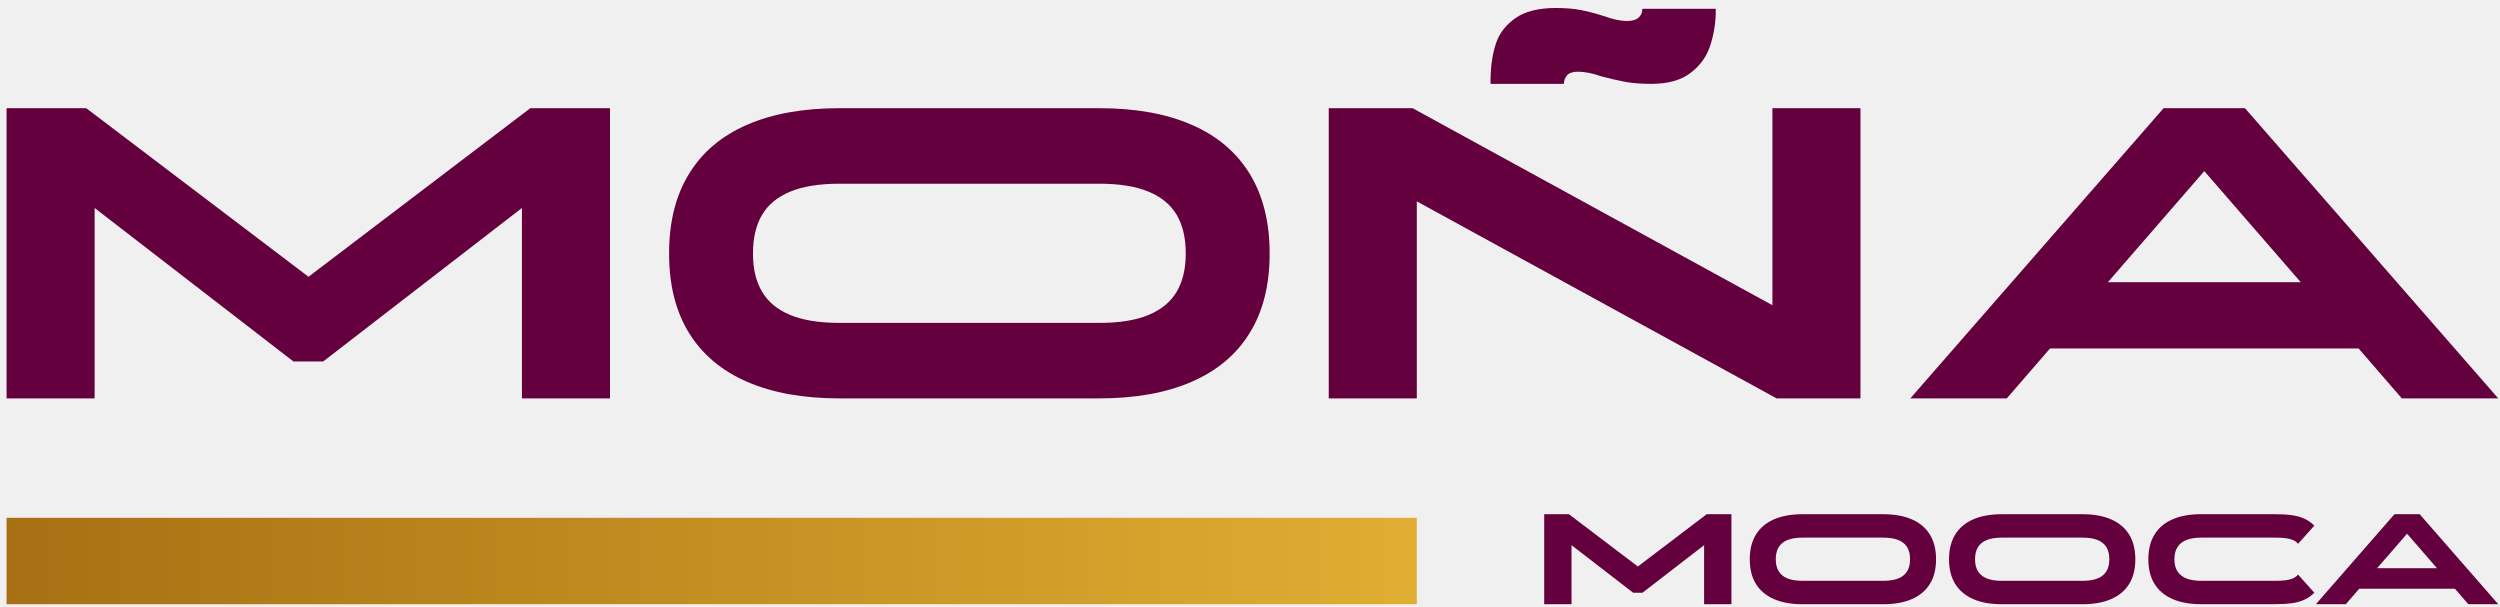
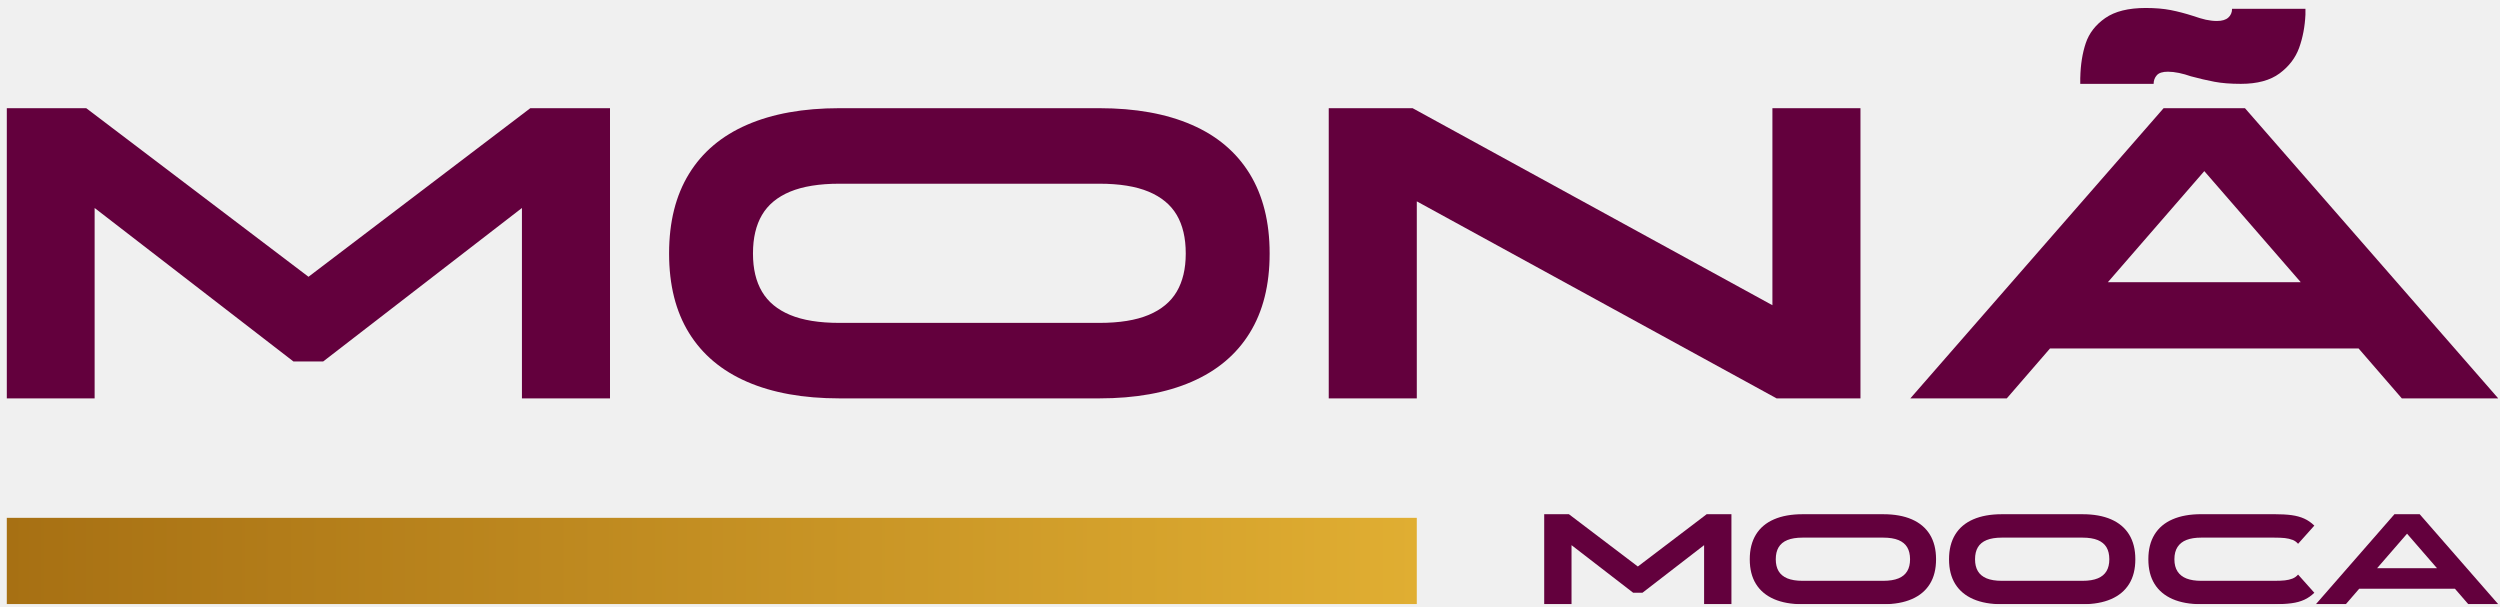
<svg xmlns="http://www.w3.org/2000/svg" width="301" height="73" viewBox="0 0 301 73" fill="none">
-   <g clip-path="url(#clip0_161_183)">
-     <path d="M63.849 13.026H73.444V47.965H62.841V25.042L38.911 43.52H35.328L11.393 25.042V47.965H0.791V13.026H10.382L37.142 33.324L63.849 13.026Z" fill="#63003D" />
-     <path d="M143.47 15.021C146.535 16.35 148.863 18.319 150.464 20.928C152.061 23.537 152.864 26.727 152.864 30.493V30.544C152.864 34.315 152.066 37.496 150.464 40.088C148.867 42.68 146.535 44.641 143.47 45.97C140.406 47.3 136.706 47.965 132.362 47.965H101.061C96.717 47.965 93.017 47.3 89.953 45.97C86.888 44.641 84.559 42.68 82.958 40.088C81.357 37.496 80.559 34.315 80.559 30.544V30.493C80.559 26.722 81.357 23.532 82.958 20.928C84.555 18.319 86.888 16.35 89.953 15.021C93.017 13.691 96.717 13.026 101.061 13.026H132.362C136.706 13.026 140.406 13.691 143.47 15.021ZM138.294 37.918C139.824 37.279 140.953 36.346 141.677 35.117C142.4 33.888 142.764 32.366 142.764 30.548V30.498C142.764 28.645 142.4 27.107 141.677 25.878C140.953 24.649 139.824 23.716 138.294 23.077C136.764 22.437 134.787 22.119 132.362 22.119H101.061C98.636 22.119 96.659 22.441 95.128 23.077C93.594 23.716 92.469 24.649 91.746 25.878C91.023 27.107 90.659 28.645 90.659 30.498V30.548C90.659 32.366 91.019 33.888 91.746 35.117C92.469 36.346 93.598 37.279 95.128 37.918C96.659 38.558 98.636 38.876 101.061 38.876H132.362C134.787 38.876 136.764 38.558 138.294 37.918Z" fill="#63003D" />
-     <path d="M159.98 13.027H170.077L214.154 37.162L213.398 37.312V13.027H224V47.965H213.903L169.826 23.829L170.583 23.679V47.965H159.98V13.027ZM179.467 9.343C179.5 7.796 179.718 6.417 180.123 5.204C180.529 3.992 181.311 2.984 182.473 2.173C183.635 1.366 185.257 0.961 187.343 0.961C188.489 0.961 189.488 1.045 190.345 1.212C191.202 1.379 192.105 1.617 193.046 1.918C193.619 2.119 194.133 2.269 194.584 2.374C195.04 2.474 195.483 2.525 195.922 2.525C196.528 2.525 196.984 2.391 197.285 2.119C197.586 1.851 197.741 1.496 197.741 1.057H206.575V1.764C206.508 3.21 206.253 4.54 205.818 5.752C205.379 6.964 204.597 7.993 203.468 8.833C202.34 9.674 200.784 10.096 198.798 10.096C197.553 10.096 196.491 10.012 195.617 9.845C194.743 9.678 193.798 9.46 192.791 9.189C192.318 9.021 191.838 8.888 191.353 8.783C190.863 8.683 190.42 8.633 190.015 8.633C189.375 8.633 188.928 8.775 188.677 9.063C188.426 9.347 188.296 9.694 188.296 10.1H179.463V9.343H179.467Z" fill="#63003D" />
-     <path d="M289.178 47.965L283.977 41.957H246.819L241.618 47.965H230.004L260.498 13.026H270.293L300.788 47.965H289.174H289.178ZM253.788 33.98H277.012L265.398 20.602L253.784 33.98H253.788Z" fill="#63003D" />
-     <path d="M205.488 61.912H208.464V72.749H205.174V65.637L197.749 71.369H196.637L189.212 65.637V72.749H185.922V61.912H188.899L197.197 68.208L205.483 61.912H205.488Z" fill="#63003D" />
-     <path d="M230.187 62.531C231.137 62.945 231.86 63.555 232.357 64.362C232.855 65.173 233.101 66.16 233.101 67.33V67.347C233.101 68.518 232.855 69.504 232.357 70.307C231.86 71.11 231.137 71.72 230.187 72.13C229.238 72.544 228.089 72.749 226.743 72.749H217.031C215.685 72.749 214.535 72.544 213.586 72.13C212.637 71.716 211.914 71.11 211.416 70.307C210.919 69.504 210.672 68.518 210.672 67.347V67.33C210.672 66.16 210.919 65.173 211.416 64.362C211.914 63.551 212.637 62.941 213.586 62.531C214.535 62.117 215.685 61.912 217.031 61.912H226.743C228.089 61.912 229.238 62.117 230.187 62.531ZM228.582 69.634C229.059 69.437 229.406 69.145 229.631 68.764C229.857 68.384 229.97 67.911 229.97 67.347V67.33C229.97 66.758 229.857 66.277 229.631 65.896C229.406 65.516 229.059 65.227 228.582 65.027C228.105 64.83 227.495 64.73 226.743 64.73H217.031C216.278 64.73 215.664 64.83 215.191 65.027C214.715 65.223 214.368 65.516 214.142 65.896C213.916 66.277 213.803 66.753 213.803 67.33V67.347C213.803 67.911 213.916 68.384 214.142 68.764C214.368 69.145 214.715 69.433 215.191 69.634C215.668 69.83 216.278 69.931 217.031 69.931H226.743C227.495 69.931 228.11 69.83 228.582 69.634Z" fill="#63003D" />
-     <path d="M254.18 62.531C255.129 62.945 255.852 63.555 256.349 64.362C256.847 65.173 257.094 66.16 257.094 67.33V67.347C257.094 68.518 256.847 69.504 256.349 70.307C255.852 71.11 255.129 71.72 254.18 72.13C253.231 72.544 252.081 72.749 250.735 72.749H241.023C239.677 72.749 238.527 72.544 237.578 72.13C236.629 71.716 235.906 71.11 235.408 70.307C234.911 69.504 234.664 68.518 234.664 67.347V67.33C234.664 66.16 234.911 65.173 235.408 64.362C235.906 63.551 236.629 62.941 237.578 62.531C238.527 62.117 239.677 61.912 241.023 61.912H250.735C252.081 61.912 253.231 62.117 254.18 62.531ZM252.574 69.634C253.051 69.437 253.398 69.145 253.624 68.764C253.849 68.384 253.962 67.911 253.962 67.347V67.33C253.962 66.758 253.849 66.277 253.624 65.896C253.398 65.516 253.051 65.227 252.574 65.027C252.098 64.83 251.487 64.73 250.735 64.73H241.023C240.27 64.73 239.656 64.83 239.183 65.027C238.707 65.223 238.36 65.516 238.134 65.896C237.908 66.277 237.795 66.753 237.795 67.33V67.347C237.795 67.911 237.908 68.384 238.134 68.764C238.36 69.145 238.707 69.433 239.183 69.634C239.66 69.83 240.27 69.931 241.023 69.931H250.735C251.487 69.931 252.102 69.83 252.574 69.634Z" fill="#63003D" />
-     <path d="M276.008 64.998C275.74 64.893 275.439 64.822 275.101 64.784C274.762 64.747 274.327 64.73 273.792 64.73H265.021C264.323 64.73 263.733 64.822 263.261 65.006C262.784 65.19 262.425 65.474 262.174 65.859C261.923 66.244 261.798 66.737 261.798 67.331V67.347C261.798 67.933 261.923 68.418 262.174 68.802C262.425 69.187 262.788 69.471 263.261 69.655C263.738 69.839 264.323 69.931 265.021 69.931H273.792C274.323 69.931 274.762 69.914 275.101 69.877C275.439 69.839 275.745 69.768 276.008 69.663C276.275 69.559 276.501 69.396 276.689 69.178L278.646 71.369C278.27 71.733 277.864 72.017 277.425 72.214C276.986 72.414 276.485 72.552 275.916 72.628C275.347 72.707 274.641 72.745 273.792 72.745H265.021C263.675 72.745 262.525 72.54 261.576 72.126C260.627 71.712 259.904 71.106 259.406 70.303C258.909 69.5 258.662 68.514 258.662 67.343V67.326C258.662 66.156 258.909 65.169 259.406 64.358C259.904 63.547 260.627 62.937 261.576 62.527C262.525 62.113 263.675 61.908 265.021 61.908H273.792C274.637 61.908 275.343 61.946 275.916 62.025C276.485 62.105 276.99 62.243 277.425 62.439C277.864 62.636 278.27 62.92 278.646 63.284L276.689 65.474C276.501 65.257 276.275 65.094 276.008 64.989V64.998Z" fill="#63003D" />
-     <path d="M297.188 72.749L295.574 70.884H284.048L282.434 72.749H278.83L288.291 61.912H291.33L300.791 72.749H297.188ZM286.209 68.409H293.412L289.809 64.257L286.205 68.409H286.209Z" fill="#63003D" />
-     <path d="M170.581 62.347H0.789V72.748H170.581V62.347Z" fill="url(#paint0_linear_161_183)" />
+   <g clip-path="url(#clip0_176_8)">
+     <mask id="mask0_176_8" style="mask-type:luminance" maskUnits="userSpaceOnUse" x="0" y="0" width="301" height="73">
+       <path d="M300.789 0.962H0.789V72.749H300.789V0.962Z" fill="white" />
+     </mask>
+     <g mask="url(#mask0_176_8)">
+       <path d="M63.849 13.026H73.444V47.965H62.841V25.042L38.911 43.52H35.328L11.393 25.042V47.965H0.791V13.026H10.382L37.142 33.324L63.849 13.026Z" fill="#63003D" />
+       <path d="M143.47 15.021C146.535 16.35 148.863 18.319 150.464 20.928C152.061 23.537 152.864 26.727 152.864 30.493V30.544C152.864 34.315 152.066 37.496 150.464 40.088C148.867 42.68 146.535 44.641 143.47 45.97C140.406 47.3 136.706 47.965 132.362 47.965H101.061C96.717 47.965 93.017 47.3 89.953 45.97C86.888 44.641 84.559 42.68 82.958 40.088C81.357 37.496 80.559 34.315 80.559 30.544V30.493C80.559 26.722 81.357 23.532 82.958 20.928C84.555 18.319 86.888 16.35 89.953 15.021C93.017 13.691 96.717 13.026 101.061 13.026H132.362C136.706 13.026 140.406 13.691 143.47 15.021ZM138.294 37.918C139.824 37.279 140.953 36.346 141.677 35.117C142.4 33.888 142.764 32.366 142.764 30.548V30.498C142.764 28.645 142.4 27.107 141.677 25.878C140.953 24.649 139.824 23.716 138.294 23.077C136.764 22.437 134.787 22.119 132.362 22.119H101.061C98.636 22.119 96.659 22.441 95.128 23.077C93.594 23.716 92.469 24.649 91.746 25.878C91.023 27.107 90.659 28.645 90.659 30.498V30.548C90.659 32.366 91.019 33.888 91.746 35.117C92.469 36.346 93.598 37.279 95.128 37.918C96.659 38.558 98.636 38.876 101.061 38.876H132.362C134.787 38.876 136.764 38.558 138.294 37.918Z" fill="#63003D" />
+       <path d="M159.98 13.026H170.077L214.154 37.162L213.398 37.312V13.026H224V47.965H213.903L169.826 23.829L170.583 23.679V47.965H159.98V13.026Z" fill="#63003D" />
+       <path d="M289.178 47.965L283.977 41.957H246.819L241.618 47.965H230.004L260.498 13.026H270.293L300.788 47.965H289.174H289.178ZM253.788 33.98H277.012L265.398 20.602L253.784 33.98H253.788Z" fill="#63003D" />
+       <path d="M205.488 61.912H208.464V72.749H205.174V65.637L197.749 71.369H196.637L189.212 65.637V72.749H185.922V61.912H188.899L197.197 68.208L205.483 61.912H205.488Z" fill="#63003D" />
+       <path d="M230.187 62.531C231.137 62.945 231.86 63.555 232.357 64.362C232.855 65.173 233.101 66.16 233.101 67.33V67.347C233.101 68.518 232.855 69.504 232.357 70.307C231.86 71.11 231.137 71.72 230.187 72.13C229.238 72.544 228.089 72.749 226.743 72.749H217.031C215.685 72.749 214.535 72.544 213.586 72.13C212.637 71.716 211.914 71.11 211.416 70.307C210.919 69.504 210.672 68.518 210.672 67.347V67.33C210.672 66.16 210.919 65.173 211.416 64.362C211.914 63.551 212.637 62.941 213.586 62.531C214.535 62.117 215.685 61.912 217.031 61.912H226.743C228.089 61.912 229.238 62.117 230.187 62.531ZM228.582 69.634C229.059 69.437 229.406 69.145 229.631 68.764C229.857 68.384 229.97 67.911 229.97 67.347V67.33C229.97 66.758 229.857 66.277 229.631 65.896C229.406 65.516 229.059 65.227 228.582 65.027C228.105 64.83 227.495 64.73 226.743 64.73H217.031C216.278 64.73 215.664 64.83 215.191 65.027C214.715 65.223 214.368 65.516 214.142 65.896C213.916 66.277 213.803 66.753 213.803 67.33V67.347C213.803 67.911 213.916 68.384 214.142 68.764C214.368 69.145 214.715 69.433 215.191 69.634C215.668 69.83 216.278 69.931 217.031 69.931H226.743C227.495 69.931 228.11 69.83 228.582 69.634Z" fill="#63003D" />
+       <path d="M254.18 62.531C255.129 62.945 255.852 63.555 256.349 64.362C256.847 65.173 257.094 66.16 257.094 67.33V67.347C257.094 68.518 256.847 69.504 256.349 70.307C255.852 71.11 255.129 71.72 254.18 72.13C253.231 72.544 252.081 72.749 250.735 72.749H241.023C239.677 72.749 238.527 72.544 237.578 72.13C236.629 71.716 235.906 71.11 235.408 70.307C234.911 69.504 234.664 68.518 234.664 67.347V67.33C234.664 66.16 234.911 65.173 235.408 64.362C235.906 63.551 236.629 62.941 237.578 62.531C238.527 62.117 239.677 61.912 241.023 61.912H250.735C252.081 61.912 253.231 62.117 254.18 62.531ZM252.574 69.634C253.051 69.437 253.398 69.145 253.624 68.764C253.849 68.384 253.962 67.911 253.962 67.347V67.33C253.962 66.758 253.849 66.277 253.624 65.896C253.398 65.516 253.051 65.227 252.574 65.027C252.098 64.83 251.487 64.73 250.735 64.73H241.023C240.27 64.73 239.656 64.83 239.183 65.027C238.707 65.223 238.36 65.516 238.134 65.896C237.908 66.277 237.795 66.753 237.795 67.33V67.347C237.795 67.911 237.908 68.384 238.134 68.764C238.36 69.145 238.707 69.433 239.183 69.634C239.66 69.83 240.27 69.931 241.023 69.931H250.735C251.487 69.931 252.102 69.83 252.574 69.634Z" fill="#63003D" />
+       <path d="M276.008 64.998C275.74 64.893 275.439 64.822 275.101 64.784C274.762 64.747 274.327 64.73 273.792 64.73H265.021C264.323 64.73 263.733 64.822 263.261 65.006C262.784 65.19 262.425 65.474 262.174 65.859C261.923 66.244 261.798 66.737 261.798 67.331V67.347C261.798 67.933 261.923 68.418 262.174 68.802C262.425 69.187 262.788 69.471 263.261 69.655C263.738 69.839 264.323 69.931 265.021 69.931H273.792C274.323 69.931 274.762 69.914 275.101 69.877C275.439 69.839 275.745 69.768 276.008 69.663C276.275 69.559 276.501 69.396 276.689 69.178L278.646 71.369C278.27 71.733 277.864 72.017 277.425 72.214C276.986 72.414 276.485 72.552 275.916 72.628C275.347 72.707 274.641 72.745 273.792 72.745H265.021C263.675 72.745 262.525 72.54 261.576 72.126C260.627 71.712 259.904 71.106 259.406 70.303C258.909 69.5 258.662 68.514 258.662 67.343V67.326C258.662 66.156 258.909 65.169 259.406 64.358C259.904 63.547 260.627 62.937 261.576 62.527C262.525 62.113 263.675 61.908 265.021 61.908H273.792C274.637 61.908 275.343 61.946 275.916 62.025C276.485 62.105 276.99 62.243 277.425 62.439C277.864 62.636 278.27 62.92 278.646 63.284L276.689 65.474C276.501 65.257 276.275 65.094 276.008 64.989V64.998Z" fill="#63003D" />
+       <path d="M297.188 72.749L295.574 70.884H284.048L282.434 72.749H278.83L288.291 61.912H291.33L300.791 72.749H297.188ZM286.209 68.409H293.412L289.809 64.257L286.205 68.409H286.209Z" fill="#63003D" />
+       <path d="M170.581 62.347H0.789V72.748H170.581V62.347Z" fill="url(#paint0_linear_176_8)" />
+       <path d="M251.123 5.204C250.718 6.417 250.5 7.796 250.467 9.343H250.463V10.1H259.296C259.296 9.694 259.426 9.347 259.677 9.063C259.928 8.775 260.375 8.633 261.015 8.633C261.42 8.633 261.863 8.683 262.353 8.783C262.838 8.888 263.318 9.021 263.791 9.189C264.798 9.46 265.743 9.678 266.617 9.845C267.491 10.012 268.553 10.096 269.798 10.096C271.784 10.096 273.34 9.674 274.468 8.833C275.597 7.993 276.379 6.964 276.818 5.752C277.253 4.54 277.508 3.21 277.575 1.764V1.057H268.741C268.741 1.496 268.586 1.851 268.285 2.119C267.984 2.391 267.528 2.525 266.922 2.525C266.483 2.525 266.04 2.474 265.584 2.374C265.133 2.269 264.619 2.119 264.046 1.918C263.105 1.617 262.202 1.379 261.345 1.212C260.488 1.045 259.489 0.961 258.343 0.961C256.257 0.961 254.635 1.366 253.473 2.173C252.311 2.984 251.529 3.992 251.123 5.204Z" fill="#63003D" />
+     </g>
  </g>
  <defs>
-     <linearGradient id="paint0_linear_161_183" x1="0.789" y1="67.137" x2="170.581" y2="67.137" gradientUnits="userSpaceOnUse">
+     <linearGradient id="paint0_linear_176_8" x1="0.789" y1="67.137" x2="170.581" y2="67.137" gradientUnits="userSpaceOnUse">
      <stop stop-color="#A77013" />
      <stop offset="1" stop-color="#E0AE32" />
    </linearGradient>
-     <clipPath id="clip0_161_183">
-       <rect width="300" height="71.787" fill="white" transform="translate(0.789062 0.961914)" />
+     <clipPath id="clip0_176_8">
+       <rect width="301" height="73" fill="white" />
    </clipPath>
  </defs>
</svg>
